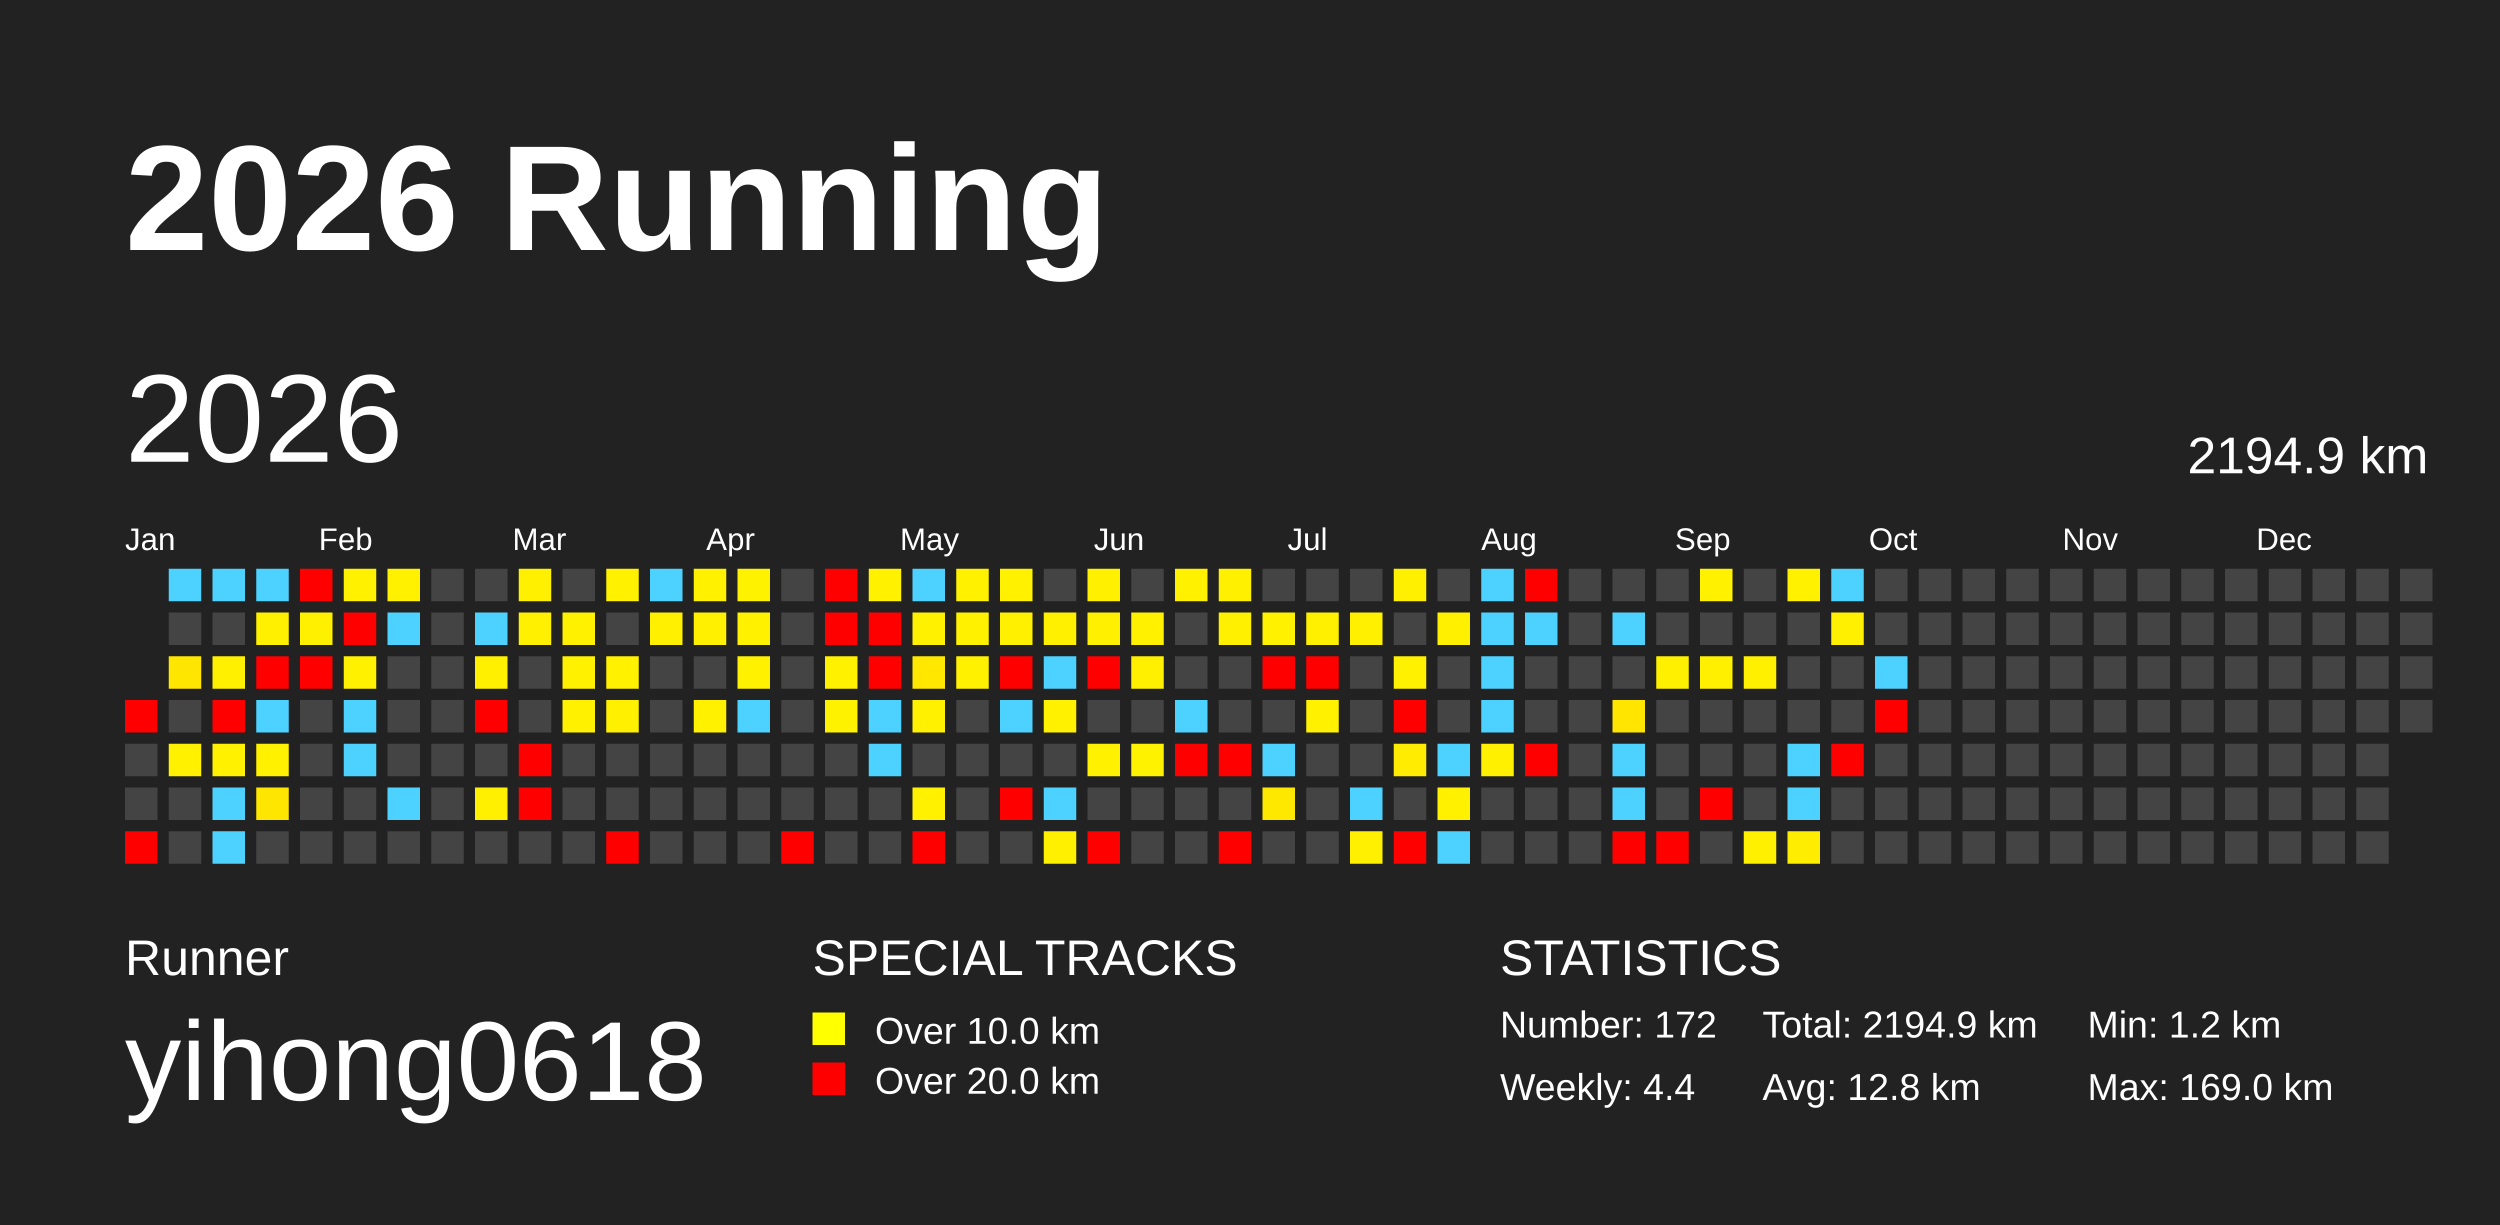
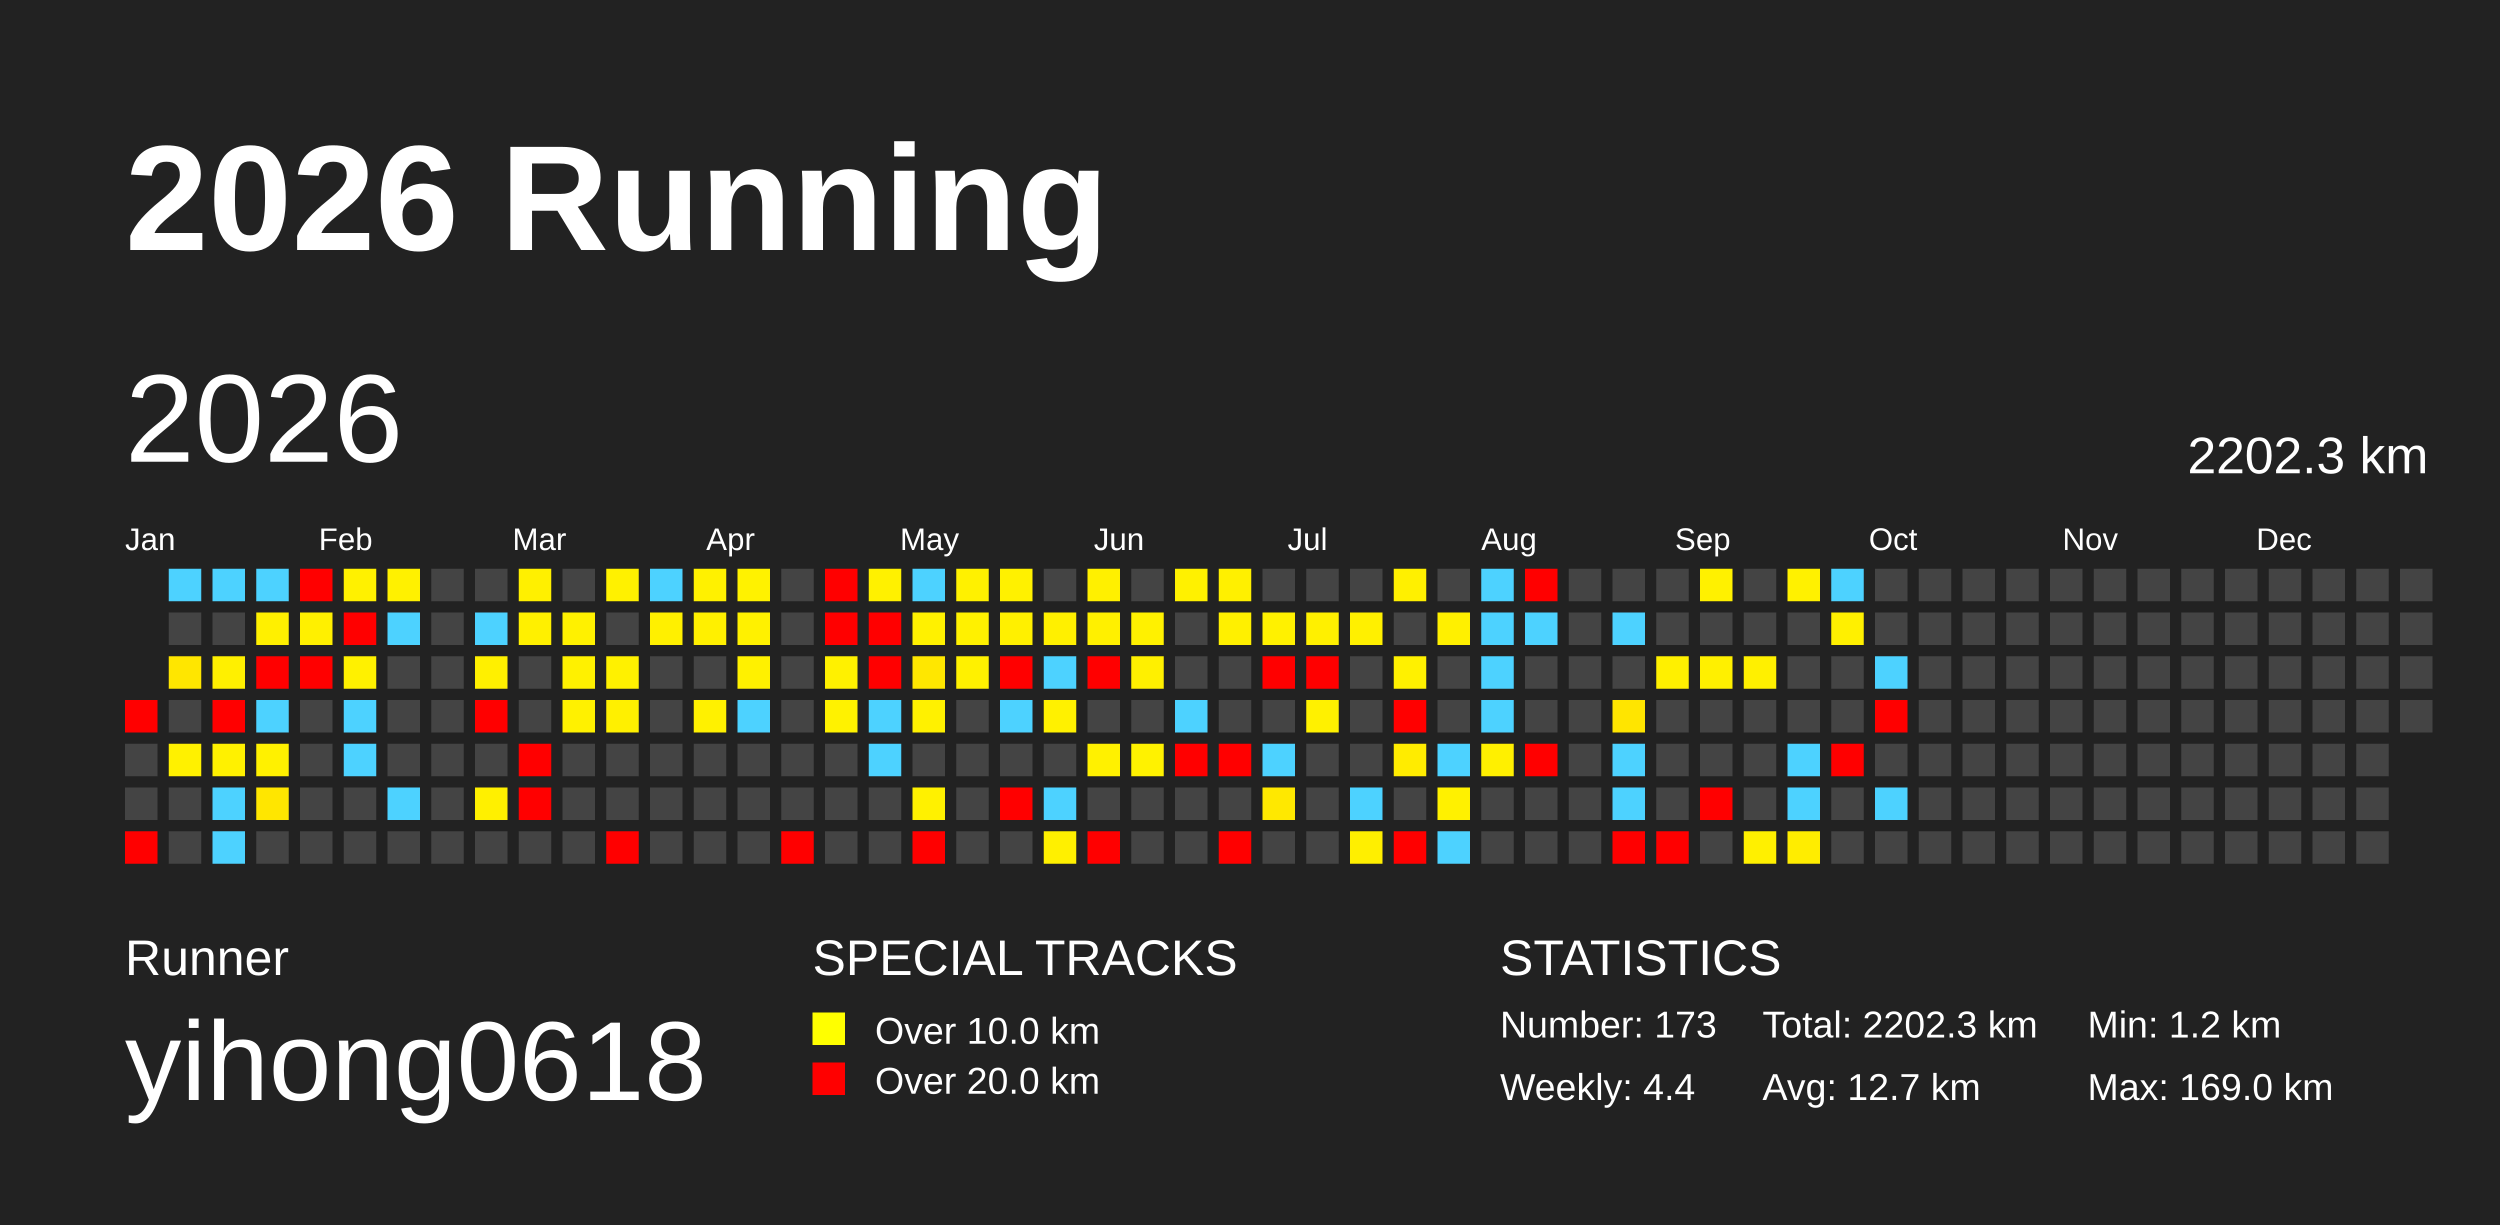
<svg xmlns="http://www.w3.org/2000/svg" baseProfile="full" height="98mm" version="1.1" viewBox="0,0,200,98" width="200mm">
  <defs />
  <rect fill="#222222" height="98" width="200" x="0" y="0" />
  <text fill="#FFFFFF" style="font-size:12px; font-family:Arial; font-weight:bold;" x="10" y="20">2026 Running</text>
  <text fill="#FFFFFF" style="font-size:4px; font-family:Arial" x="10" y="78">Runner</text>
  <text fill="#FFFFFF" style="font-size:9px; font-family:Arial" x="10" y="88">yihong0618</text>
  <text fill="#FFFFFF" style="font-size:4px; font-family:Arial" x="65" y="78">SPECIAL TRACKS</text>
  <rect fill="yellow" height="2.6" width="2.6" x="65" y="81" />
  <text fill="#FFFFFF" style="font-size:3px; font-family:Arial" x="70" y="83.5">Over 10.0 km</text>
  <rect fill="red" height="2.6" width="2.6" x="65" y="85" />
  <text fill="#FFFFFF" style="font-size:3px; font-family:Arial" x="70" y="87.5">Over 20.0 km</text>
  <text fill="#FFFFFF" style="font-size:4px; font-family:Arial" x="120" y="78">STATISTICS</text>
-   <text fill="#FFFFFF" style="font-size:3px; font-family:Arial" x="120" y="83">Number: 172</text>
+   <text fill="#FFFFFF" style="font-size:3px; font-family:Arial" x="120" y="83">Number: 173</text>
  <text fill="#FFFFFF" style="font-size:3px; font-family:Arial" x="120" y="88">Weekly: 4.4</text>
-   <text fill="#FFFFFF" style="font-size:3px; font-family:Arial" x="141" y="83">Total: 2194.9 km</text>
-   <text fill="#FFFFFF" style="font-size:3px; font-family:Arial" x="141" y="88">Avg: 12.8 km</text>
+   <text fill="#FFFFFF" style="font-size:3px; font-family:Arial" x="141" y="83">Total: 2202.3 km</text>
+   <text fill="#FFFFFF" style="font-size:3px; font-family:Arial" x="141" y="88">Avg: 12.7 km</text>
  <text fill="#FFFFFF" style="font-size:3px; font-family:Arial" x="167" y="83">Min: 1.2 km</text>
  <text fill="#FFFFFF" style="font-size:3px; font-family:Arial" x="167" y="88">Max: 169.0 km</text>
  <text dominant-baseline="hanging" fill="#FFFFFF" style="font-size:10.0px; font-family:Arial;" x="10" y="30">2026</text>
-   <text dominant-baseline="hanging" fill="#FFFFFF" style="font-size:4.125px; font-family:Arial;" x="175" y="35">2194.9 km</text>
+   <text dominant-baseline="hanging" fill="#FFFFFF" style="font-size:4.125px; font-family:Arial;" x="175" y="35">2202.3 km</text>
  <text fill="#FFFFFF" style="font-size:2.5px; font-family:Arial" x="10.0" y="44">Jan</text>
  <text fill="#FFFFFF" style="font-size:2.5px; font-family:Arial" x="25.5" y="44">Feb</text>
  <text fill="#FFFFFF" style="font-size:2.5px; font-family:Arial" x="41.0" y="44">Mar</text>
  <text fill="#FFFFFF" style="font-size:2.5px; font-family:Arial" x="56.5" y="44">Apr</text>
  <text fill="#FFFFFF" style="font-size:2.5px; font-family:Arial" x="72.0" y="44">May</text>
  <text fill="#FFFFFF" style="font-size:2.5px; font-family:Arial" x="87.5" y="44">Jun</text>
  <text fill="#FFFFFF" style="font-size:2.5px; font-family:Arial" x="103.0" y="44">Jul</text>
  <text fill="#FFFFFF" style="font-size:2.5px; font-family:Arial" x="118.5" y="44">Aug</text>
  <text fill="#FFFFFF" style="font-size:2.5px; font-family:Arial" x="134.0" y="44">Sep</text>
  <text fill="#FFFFFF" style="font-size:2.5px; font-family:Arial" x="149.5" y="44">Oct</text>
  <text fill="#FFFFFF" style="font-size:2.5px; font-family:Arial" x="165.0" y="44">Nov</text>
  <text fill="#FFFFFF" style="font-size:2.5px; font-family:Arial" x="180.5" y="44">Dec</text>
  <rect fill="red" height="2.6" width="2.6" x="10.0" y="56.0" />
  <rect fill="#444444" height="2.6" width="2.6" x="10.0" y="59.5" />
  <rect fill="#444444" height="2.6" width="2.6" x="10.0" y="63.0" />
  <rect fill="red" height="2.6" width="2.6" x="10.0" y="66.5" />
  <rect fill="#4dd2ff" height="2.6" width="2.6" x="13.5" y="45.5" />
  <rect fill="#444444" height="2.6" width="2.6" x="13.5" y="49.0" />
  <rect fill="#ffe600" height="2.6" width="2.6" x="13.5" y="52.5" />
  <rect fill="#444444" height="2.6" width="2.6" x="13.5" y="56.0" />
  <rect fill="#fff100" height="2.6" width="2.6" x="13.5" y="59.5" />
  <rect fill="#444444" height="2.6" width="2.6" x="13.5" y="63.0" />
  <rect fill="#444444" height="2.6" width="2.6" x="13.5" y="66.5" />
  <rect fill="#4dd2ff" height="2.6" width="2.6" x="17.0" y="45.5" />
  <rect fill="#444444" height="2.6" width="2.6" x="17.0" y="49.0" />
  <rect fill="#fff000" height="2.6" width="2.6" x="17.0" y="52.5" />
  <rect fill="red" height="2.6" width="2.6" x="17.0" y="56.0" />
  <rect fill="#fff100" height="2.6" width="2.6" x="17.0" y="59.5" />
  <rect fill="#4dd2ff" height="2.6" width="2.6" x="17.0" y="63.0" />
  <rect fill="#4dd2ff" height="2.6" width="2.6" x="17.0" y="66.5" />
  <rect fill="#4dd2ff" height="2.6" width="2.6" x="20.5" y="45.5" />
  <rect fill="#fff000" height="2.6" width="2.6" x="20.5" y="49.0" />
  <rect fill="red" height="2.6" width="2.6" x="20.5" y="52.5" />
  <rect fill="#4dd2ff" height="2.6" width="2.6" x="20.5" y="56.0" />
  <rect fill="#fff100" height="2.6" width="2.6" x="20.5" y="59.5" />
  <rect fill="#ffe600" height="2.6" width="2.6" x="20.5" y="63.0" />
  <rect fill="#444444" height="2.6" width="2.6" x="20.5" y="66.5" />
  <rect fill="red" height="2.6" width="2.6" x="24.0" y="45.5" />
  <rect fill="#fff000" height="2.6" width="2.6" x="24.0" y="49.0" />
  <rect fill="red" height="2.6" width="2.6" x="24.0" y="52.5" />
  <rect fill="#444444" height="2.6" width="2.6" x="24.0" y="56.0" />
  <rect fill="#444444" height="2.6" width="2.6" x="24.0" y="59.5" />
  <rect fill="#444444" height="2.6" width="2.6" x="24.0" y="63.0" />
  <rect fill="#444444" height="2.6" width="2.6" x="24.0" y="66.5" />
  <rect fill="#fff100" height="2.6" width="2.6" x="27.5" y="45.5" />
  <rect fill="red" height="2.6" width="2.6" x="27.5" y="49.0" />
  <rect fill="#fff100" height="2.6" width="2.6" x="27.5" y="52.5" />
  <rect fill="#4dd2ff" height="2.6" width="2.6" x="27.5" y="56.0" />
  <rect fill="#4dd2ff" height="2.6" width="2.6" x="27.5" y="59.5" />
  <rect fill="#444444" height="2.6" width="2.6" x="27.5" y="63.0" />
  <rect fill="#444444" height="2.6" width="2.6" x="27.5" y="66.5" />
  <rect fill="#fff100" height="2.6" width="2.6" x="31.0" y="45.5" />
  <rect fill="#4dd2ff" height="2.6" width="2.6" x="31.0" y="49.0" />
  <rect fill="#444444" height="2.6" width="2.6" x="31.0" y="52.5" />
  <rect fill="#444444" height="2.6" width="2.6" x="31.0" y="56.0" />
  <rect fill="#444444" height="2.6" width="2.6" x="31.0" y="59.5" />
  <rect fill="#4dd2ff" height="2.6" width="2.6" x="31.0" y="63.0" />
  <rect fill="#444444" height="2.6" width="2.6" x="31.0" y="66.5" />
  <rect fill="#444444" height="2.6" width="2.6" x="34.5" y="45.5" />
  <rect fill="#444444" height="2.6" width="2.6" x="34.5" y="49.0" />
  <rect fill="#444444" height="2.6" width="2.6" x="34.5" y="52.5" />
  <rect fill="#444444" height="2.6" width="2.6" x="34.5" y="56.0" />
  <rect fill="#444444" height="2.6" width="2.6" x="34.5" y="59.5" />
  <rect fill="#444444" height="2.6" width="2.6" x="34.5" y="63.0" />
  <rect fill="#444444" height="2.6" width="2.6" x="34.5" y="66.5" />
  <rect fill="#444444" height="2.6" width="2.6" x="38.0" y="45.5" />
  <rect fill="#4dd2ff" height="2.6" width="2.6" x="38.0" y="49.0" />
  <rect fill="#fff000" height="2.6" width="2.6" x="38.0" y="52.5" />
  <rect fill="red" height="2.6" width="2.6" x="38.0" y="56.0" />
  <rect fill="#444444" height="2.6" width="2.6" x="38.0" y="59.5" />
  <rect fill="#fff000" height="2.6" width="2.6" x="38.0" y="63.0" />
  <rect fill="#444444" height="2.6" width="2.6" x="38.0" y="66.5" />
  <rect fill="#fff000" height="2.6" width="2.6" x="41.5" y="45.5" />
  <rect fill="#fff000" height="2.6" width="2.6" x="41.5" y="49.0" />
  <rect fill="#444444" height="2.6" width="2.6" x="41.5" y="52.5" />
  <rect fill="#444444" height="2.6" width="2.6" x="41.5" y="56.0" />
  <rect fill="red" height="2.6" width="2.6" x="41.5" y="59.5" />
  <rect fill="red" height="2.6" width="2.6" x="41.5" y="63.0" />
  <rect fill="#444444" height="2.6" width="2.6" x="41.5" y="66.5" />
  <rect fill="#444444" height="2.6" width="2.6" x="45.0" y="45.5" />
  <rect fill="#fff100" height="2.6" width="2.6" x="45.0" y="49.0" />
  <rect fill="#fff100" height="2.6" width="2.6" x="45.0" y="52.5" />
  <rect fill="#fff100" height="2.6" width="2.6" x="45.0" y="56.0" />
  <rect fill="#444444" height="2.6" width="2.6" x="45.0" y="59.5" />
  <rect fill="#444444" height="2.6" width="2.6" x="45.0" y="63.0" />
  <rect fill="#444444" height="2.6" width="2.6" x="45.0" y="66.5" />
  <rect fill="#fff100" height="2.6" width="2.6" x="48.5" y="45.5" />
  <rect fill="#444444" height="2.6" width="2.6" x="48.5" y="49.0" />
  <rect fill="#fff100" height="2.6" width="2.6" x="48.5" y="52.5" />
  <rect fill="#fff000" height="2.6" width="2.6" x="48.5" y="56.0" />
  <rect fill="#444444" height="2.6" width="2.6" x="48.5" y="59.5" />
  <rect fill="#444444" height="2.6" width="2.6" x="48.5" y="63.0" />
  <rect fill="red" height="2.6" width="2.6" x="48.5" y="66.5" />
  <rect fill="#4dd2ff" height="2.6" width="2.6" x="52.0" y="45.5" />
  <rect fill="#fff000" height="2.6" width="2.6" x="52.0" y="49.0" />
  <rect fill="#444444" height="2.6" width="2.6" x="52.0" y="52.5" />
  <rect fill="#444444" height="2.6" width="2.6" x="52.0" y="56.0" />
  <rect fill="#444444" height="2.6" width="2.6" x="52.0" y="59.5" />
  <rect fill="#444444" height="2.6" width="2.6" x="52.0" y="63.0" />
  <rect fill="#444444" height="2.6" width="2.6" x="52.0" y="66.5" />
  <rect fill="#fff100" height="2.6" width="2.6" x="55.5" y="45.5" />
  <rect fill="#fff000" height="2.6" width="2.6" x="55.5" y="49.0" />
  <rect fill="#444444" height="2.6" width="2.6" x="55.5" y="52.5" />
  <rect fill="#fff100" height="2.6" width="2.6" x="55.5" y="56.0" />
  <rect fill="#444444" height="2.6" width="2.6" x="55.5" y="59.5" />
  <rect fill="#444444" height="2.6" width="2.6" x="55.5" y="63.0" />
  <rect fill="#444444" height="2.6" width="2.6" x="55.5" y="66.5" />
  <rect fill="#fff200" height="2.6" width="2.6" x="59.0" y="45.5" />
  <rect fill="#fff100" height="2.6" width="2.6" x="59.0" y="49.0" />
  <rect fill="#fff100" height="2.6" width="2.6" x="59.0" y="52.5" />
  <rect fill="#4dd2ff" height="2.6" width="2.6" x="59.0" y="56.0" />
  <rect fill="#444444" height="2.6" width="2.6" x="59.0" y="59.5" />
  <rect fill="#444444" height="2.6" width="2.6" x="59.0" y="63.0" />
  <rect fill="#444444" height="2.6" width="2.6" x="59.0" y="66.5" />
  <rect fill="#444444" height="2.6" width="2.6" x="62.5" y="45.5" />
  <rect fill="#444444" height="2.6" width="2.6" x="62.5" y="49.0" />
  <rect fill="#444444" height="2.6" width="2.6" x="62.5" y="52.5" />
  <rect fill="#444444" height="2.6" width="2.6" x="62.5" y="56.0" />
  <rect fill="#444444" height="2.6" width="2.6" x="62.5" y="59.5" />
  <rect fill="#444444" height="2.6" width="2.6" x="62.5" y="63.0" />
  <rect fill="red" height="2.6" width="2.6" x="62.5" y="66.5" />
  <rect fill="red" height="2.6" width="2.6" x="66.0" y="45.5" />
  <rect fill="red" height="2.6" width="2.6" x="66.0" y="49.0" />
  <rect fill="#fff100" height="2.6" width="2.6" x="66.0" y="52.5" />
  <rect fill="#fff200" height="2.6" width="2.6" x="66.0" y="56.0" />
  <rect fill="#444444" height="2.6" width="2.6" x="66.0" y="59.5" />
  <rect fill="#444444" height="2.6" width="2.6" x="66.0" y="63.0" />
  <rect fill="#444444" height="2.6" width="2.6" x="66.0" y="66.5" />
  <rect fill="#fff100" height="2.6" width="2.6" x="69.5" y="45.5" />
  <rect fill="red" height="2.6" width="2.6" x="69.5" y="49.0" />
  <rect fill="red" height="2.6" width="2.6" x="69.5" y="52.5" />
  <rect fill="#4dd2ff" height="2.6" width="2.6" x="69.5" y="56.0" />
  <rect fill="#4dd2ff" height="2.6" width="2.6" x="69.5" y="59.5" />
  <rect fill="#444444" height="2.6" width="2.6" x="69.5" y="63.0" />
  <rect fill="#444444" height="2.6" width="2.6" x="69.5" y="66.5" />
  <rect fill="#4dd2ff" height="2.6" width="2.6" x="73.0" y="45.5" />
  <rect fill="#fff100" height="2.6" width="2.6" x="73.0" y="49.0" />
  <rect fill="#ffe700" height="2.6" width="2.6" x="73.0" y="52.5" />
  <rect fill="#fff100" height="2.6" width="2.6" x="73.0" y="56.0" />
  <rect fill="#444444" height="2.6" width="2.6" x="73.0" y="59.5" />
  <rect fill="#fff100" height="2.6" width="2.6" x="73.0" y="63.0" />
  <rect fill="red" height="2.6" width="2.6" x="73.0" y="66.5" />
  <rect fill="#fff100" height="2.6" width="2.6" x="76.5" y="45.5" />
  <rect fill="#fff100" height="2.6" width="2.6" x="76.5" y="49.0" />
  <rect fill="#fff100" height="2.6" width="2.6" x="76.5" y="52.5" />
  <rect fill="#444444" height="2.6" width="2.6" x="76.5" y="56.0" />
  <rect fill="#444444" height="2.6" width="2.6" x="76.5" y="59.5" />
  <rect fill="#444444" height="2.6" width="2.6" x="76.5" y="63.0" />
  <rect fill="#444444" height="2.6" width="2.6" x="76.5" y="66.5" />
  <rect fill="#fff100" height="2.6" width="2.6" x="80.0" y="45.5" />
  <rect fill="#fff000" height="2.6" width="2.6" x="80.0" y="49.0" />
  <rect fill="red" height="2.6" width="2.6" x="80.0" y="52.5" />
  <rect fill="#4dd2ff" height="2.6" width="2.6" x="80.0" y="56.0" />
  <rect fill="#444444" height="2.6" width="2.6" x="80.0" y="59.5" />
  <rect fill="red" height="2.6" width="2.6" x="80.0" y="63.0" />
  <rect fill="#444444" height="2.6" width="2.6" x="80.0" y="66.5" />
  <rect fill="#444444" height="2.6" width="2.6" x="83.5" y="45.5" />
  <rect fill="#fff000" height="2.6" width="2.6" x="83.5" y="49.0" />
  <rect fill="#4dd2ff" height="2.6" width="2.6" x="83.5" y="52.5" />
  <rect fill="#fff100" height="2.6" width="2.6" x="83.5" y="56.0" />
  <rect fill="#444444" height="2.6" width="2.6" x="83.5" y="59.5" />
  <rect fill="#4dd2ff" height="2.6" width="2.6" x="83.5" y="63.0" />
  <rect fill="#fff000" height="2.6" width="2.6" x="83.5" y="66.5" />
  <rect fill="#fff000" height="2.6" width="2.6" x="87.0" y="45.5" />
  <rect fill="#fff000" height="2.6" width="2.6" x="87.0" y="49.0" />
  <rect fill="red" height="2.6" width="2.6" x="87.0" y="52.5" />
  <rect fill="#444444" height="2.6" width="2.6" x="87.0" y="56.0" />
  <rect fill="#fff100" height="2.6" width="2.6" x="87.0" y="59.5" />
  <rect fill="#444444" height="2.6" width="2.6" x="87.0" y="63.0" />
  <rect fill="red" height="2.6" width="2.6" x="87.0" y="66.5" />
  <rect fill="#444444" height="2.6" width="2.6" x="90.5" y="45.5" />
  <rect fill="#fff100" height="2.6" width="2.6" x="90.5" y="49.0" />
  <rect fill="#fff000" height="2.6" width="2.6" x="90.5" y="52.5" />
  <rect fill="#444444" height="2.6" width="2.6" x="90.5" y="56.0" />
  <rect fill="#fff200" height="2.6" width="2.6" x="90.5" y="59.5" />
  <rect fill="#444444" height="2.6" width="2.6" x="90.5" y="63.0" />
  <rect fill="#444444" height="2.6" width="2.6" x="90.5" y="66.5" />
  <rect fill="#fff100" height="2.6" width="2.6" x="94.0" y="45.5" />
  <rect fill="#444444" height="2.6" width="2.6" x="94.0" y="49.0" />
  <rect fill="#444444" height="2.6" width="2.6" x="94.0" y="52.5" />
  <rect fill="#4dd2ff" height="2.6" width="2.6" x="94.0" y="56.0" />
  <rect fill="red" height="2.6" width="2.6" x="94.0" y="59.5" />
  <rect fill="#444444" height="2.6" width="2.6" x="94.0" y="63.0" />
  <rect fill="#444444" height="2.6" width="2.6" x="94.0" y="66.5" />
  <rect fill="#fff000" height="2.6" width="2.6" x="97.5" y="45.5" />
  <rect fill="#fff000" height="2.6" width="2.6" x="97.5" y="49.0" />
  <rect fill="#444444" height="2.6" width="2.6" x="97.5" y="52.5" />
  <rect fill="#444444" height="2.6" width="2.6" x="97.5" y="56.0" />
  <rect fill="red" height="2.6" width="2.6" x="97.5" y="59.5" />
  <rect fill="#444444" height="2.6" width="2.6" x="97.5" y="63.0" />
  <rect fill="red" height="2.6" width="2.6" x="97.5" y="66.5" />
  <rect fill="#444444" height="2.6" width="2.6" x="101.0" y="45.5" />
  <rect fill="#fff100" height="2.6" width="2.6" x="101.0" y="49.0" />
  <rect fill="red" height="2.6" width="2.6" x="101.0" y="52.5" />
  <rect fill="#444444" height="2.6" width="2.6" x="101.0" y="56.0" />
  <rect fill="#4dd2ff" height="2.6" width="2.6" x="101.0" y="59.5" />
  <rect fill="#ffe800" height="2.6" width="2.6" x="101.0" y="63.0" />
  <rect fill="#444444" height="2.6" width="2.6" x="101.0" y="66.5" />
  <rect fill="#444444" height="2.6" width="2.6" x="104.5" y="45.5" />
  <rect fill="#fff000" height="2.6" width="2.6" x="104.5" y="49.0" />
  <rect fill="red" height="2.6" width="2.6" x="104.5" y="52.5" />
  <rect fill="#fff100" height="2.6" width="2.6" x="104.5" y="56.0" />
  <rect fill="#444444" height="2.6" width="2.6" x="104.5" y="59.5" />
  <rect fill="#444444" height="2.6" width="2.6" x="104.5" y="63.0" />
  <rect fill="#444444" height="2.6" width="2.6" x="104.5" y="66.5" />
  <rect fill="#444444" height="2.6" width="2.6" x="108.0" y="45.5" />
  <rect fill="#fff000" height="2.6" width="2.6" x="108.0" y="49.0" />
  <rect fill="#444444" height="2.6" width="2.6" x="108.0" y="52.5" />
  <rect fill="#444444" height="2.6" width="2.6" x="108.0" y="56.0" />
  <rect fill="#444444" height="2.6" width="2.6" x="108.0" y="59.5" />
  <rect fill="#4dd2ff" height="2.6" width="2.6" x="108.0" y="63.0" />
  <rect fill="#ffef00" height="2.6" width="2.6" x="108.0" y="66.5" />
  <rect fill="#fff000" height="2.6" width="2.6" x="111.5" y="45.5" />
  <rect fill="#444444" height="2.6" width="2.6" x="111.5" y="49.0" />
  <rect fill="#fff100" height="2.6" width="2.6" x="111.5" y="52.5" />
  <rect fill="red" height="2.6" width="2.6" x="111.5" y="56.0" />
  <rect fill="#ffec00" height="2.6" width="2.6" x="111.5" y="59.5" />
  <rect fill="#444444" height="2.6" width="2.6" x="111.5" y="63.0" />
  <rect fill="red" height="2.6" width="2.6" x="111.5" y="66.5" />
  <rect fill="#444444" height="2.6" width="2.6" x="115.0" y="45.5" />
  <rect fill="#fff000" height="2.6" width="2.6" x="115.0" y="49.0" />
  <rect fill="#444444" height="2.6" width="2.6" x="115.0" y="52.5" />
  <rect fill="#444444" height="2.6" width="2.6" x="115.0" y="56.0" />
  <rect fill="#4dd2ff" height="2.6" width="2.6" x="115.0" y="59.5" />
  <rect fill="#fff100" height="2.6" width="2.6" x="115.0" y="63.0" />
  <rect fill="#4dd2ff" height="2.6" width="2.6" x="115.0" y="66.5" />
  <rect fill="#4dd2ff" height="2.6" width="2.6" x="118.5" y="45.5" />
  <rect fill="#4dd2ff" height="2.6" width="2.6" x="118.5" y="49.0" />
  <rect fill="#4dd2ff" height="2.6" width="2.6" x="118.5" y="52.5" />
  <rect fill="#4dd2ff" height="2.6" width="2.6" x="118.5" y="56.0" />
  <rect fill="#fff000" height="2.6" width="2.6" x="118.5" y="59.5" />
  <rect fill="#444444" height="2.6" width="2.6" x="118.5" y="63.0" />
  <rect fill="#444444" height="2.6" width="2.6" x="118.5" y="66.5" />
  <rect fill="red" height="2.6" width="2.6" x="122.0" y="45.5" />
  <rect fill="#4dd2ff" height="2.6" width="2.6" x="122.0" y="49.0" />
  <rect fill="#444444" height="2.6" width="2.6" x="122.0" y="52.5" />
  <rect fill="#444444" height="2.6" width="2.6" x="122.0" y="56.0" />
  <rect fill="red" height="2.6" width="2.6" x="122.0" y="59.5" />
  <rect fill="#444444" height="2.6" width="2.6" x="122.0" y="63.0" />
  <rect fill="#444444" height="2.6" width="2.6" x="122.0" y="66.5" />
  <rect fill="#444444" height="2.6" width="2.6" x="125.5" y="45.5" />
  <rect fill="#444444" height="2.6" width="2.6" x="125.5" y="49.0" />
  <rect fill="#444444" height="2.6" width="2.6" x="125.5" y="52.5" />
  <rect fill="#444444" height="2.6" width="2.6" x="125.5" y="56.0" />
  <rect fill="#444444" height="2.6" width="2.6" x="125.5" y="59.5" />
  <rect fill="#444444" height="2.6" width="2.6" x="125.5" y="63.0" />
  <rect fill="#444444" height="2.6" width="2.6" x="125.5" y="66.5" />
  <rect fill="#444444" height="2.6" width="2.6" x="129.0" y="45.5" />
  <rect fill="#4dd2ff" height="2.6" width="2.6" x="129.0" y="49.0" />
  <rect fill="#444444" height="2.6" width="2.6" x="129.0" y="52.5" />
  <rect fill="#ffe500" height="2.6" width="2.6" x="129.0" y="56.0" />
  <rect fill="#4dd2ff" height="2.6" width="2.6" x="129.0" y="59.5" />
  <rect fill="#4dd2ff" height="2.6" width="2.6" x="129.0" y="63.0" />
  <rect fill="red" height="2.6" width="2.6" x="129.0" y="66.5" />
  <rect fill="#444444" height="2.6" width="2.6" x="132.5" y="45.5" />
  <rect fill="#444444" height="2.6" width="2.6" x="132.5" y="49.0" />
  <rect fill="#fff000" height="2.6" width="2.6" x="132.5" y="52.5" />
  <rect fill="#444444" height="2.6" width="2.6" x="132.5" y="56.0" />
  <rect fill="#444444" height="2.6" width="2.6" x="132.5" y="59.5" />
  <rect fill="#444444" height="2.6" width="2.6" x="132.5" y="63.0" />
  <rect fill="red" height="2.6" width="2.6" x="132.5" y="66.5" />
  <rect fill="#fff100" height="2.6" width="2.6" x="136.0" y="45.5" />
  <rect fill="#444444" height="2.6" width="2.6" x="136.0" y="49.0" />
  <rect fill="#fff000" height="2.6" width="2.6" x="136.0" y="52.5" />
  <rect fill="#444444" height="2.6" width="2.6" x="136.0" y="56.0" />
  <rect fill="#444444" height="2.6" width="2.6" x="136.0" y="59.5" />
  <rect fill="red" height="2.6" width="2.6" x="136.0" y="63.0" />
  <rect fill="#444444" height="2.6" width="2.6" x="136.0" y="66.5" />
  <rect fill="#444444" height="2.6" width="2.6" x="139.5" y="45.5" />
  <rect fill="#444444" height="2.6" width="2.6" x="139.5" y="49.0" />
  <rect fill="#fff000" height="2.6" width="2.6" x="139.5" y="52.5" />
  <rect fill="#444444" height="2.6" width="2.6" x="139.5" y="56.0" />
  <rect fill="#444444" height="2.6" width="2.6" x="139.5" y="59.5" />
  <rect fill="#444444" height="2.6" width="2.6" x="139.5" y="63.0" />
  <rect fill="#fff000" height="2.6" width="2.6" x="139.5" y="66.5" />
  <rect fill="#fff100" height="2.6" width="2.6" x="143.0" y="45.5" />
  <rect fill="#444444" height="2.6" width="2.6" x="143.0" y="49.0" />
  <rect fill="#444444" height="2.6" width="2.6" x="143.0" y="52.5" />
  <rect fill="#444444" height="2.6" width="2.6" x="143.0" y="56.0" />
  <rect fill="#4dd2ff" height="2.6" width="2.6" x="143.0" y="59.5" />
  <rect fill="#4dd2ff" height="2.6" width="2.6" x="143.0" y="63.0" />
  <rect fill="#ffed00" height="2.6" width="2.6" x="143.0" y="66.5" />
  <rect fill="#4dd2ff" height="2.6" width="2.6" x="146.5" y="45.5" />
  <rect fill="#fff000" height="2.6" width="2.6" x="146.5" y="49.0" />
  <rect fill="#444444" height="2.6" width="2.6" x="146.5" y="52.5" />
  <rect fill="#444444" height="2.6" width="2.6" x="146.5" y="56.0" />
  <rect fill="red" height="2.6" width="2.6" x="146.5" y="59.5" />
  <rect fill="#444444" height="2.6" width="2.6" x="146.5" y="63.0" />
  <rect fill="#444444" height="2.6" width="2.6" x="146.5" y="66.5" />
  <rect fill="#444444" height="2.6" width="2.6" x="150.0" y="45.5" />
  <rect fill="#444444" height="2.6" width="2.6" x="150.0" y="49.0" />
  <rect fill="#4dd2ff" height="2.6" width="2.6" x="150.0" y="52.5" />
  <rect fill="red" height="2.6" width="2.6" x="150.0" y="56.0" />
  <rect fill="#444444" height="2.6" width="2.6" x="150.0" y="59.5" />
-   <rect fill="#444444" height="2.6" width="2.6" x="150.0" y="63.0" />
+   <rect fill="#4dd2ff" height="2.6" width="2.6" x="150.0" y="63.0" />
  <rect fill="#444444" height="2.6" width="2.6" x="150.0" y="66.5" />
  <rect fill="#444444" height="2.6" width="2.6" x="153.5" y="45.5" />
  <rect fill="#444444" height="2.6" width="2.6" x="153.5" y="49.0" />
  <rect fill="#444444" height="2.6" width="2.6" x="153.5" y="52.5" />
  <rect fill="#444444" height="2.6" width="2.6" x="153.5" y="56.0" />
  <rect fill="#444444" height="2.6" width="2.6" x="153.5" y="59.5" />
  <rect fill="#444444" height="2.6" width="2.6" x="153.5" y="63.0" />
  <rect fill="#444444" height="2.6" width="2.6" x="153.5" y="66.5" />
  <rect fill="#444444" height="2.6" width="2.6" x="157.0" y="45.5" />
  <rect fill="#444444" height="2.6" width="2.6" x="157.0" y="49.0" />
  <rect fill="#444444" height="2.6" width="2.6" x="157.0" y="52.5" />
  <rect fill="#444444" height="2.6" width="2.6" x="157.0" y="56.0" />
  <rect fill="#444444" height="2.6" width="2.6" x="157.0" y="59.5" />
  <rect fill="#444444" height="2.6" width="2.6" x="157.0" y="63.0" />
  <rect fill="#444444" height="2.6" width="2.6" x="157.0" y="66.5" />
  <rect fill="#444444" height="2.6" width="2.6" x="160.5" y="45.5" />
  <rect fill="#444444" height="2.6" width="2.6" x="160.5" y="49.0" />
  <rect fill="#444444" height="2.6" width="2.6" x="160.5" y="52.5" />
  <rect fill="#444444" height="2.6" width="2.6" x="160.5" y="56.0" />
  <rect fill="#444444" height="2.6" width="2.6" x="160.5" y="59.5" />
  <rect fill="#444444" height="2.6" width="2.6" x="160.5" y="63.0" />
  <rect fill="#444444" height="2.6" width="2.6" x="160.5" y="66.5" />
  <rect fill="#444444" height="2.6" width="2.6" x="164.0" y="45.5" />
  <rect fill="#444444" height="2.6" width="2.6" x="164.0" y="49.0" />
  <rect fill="#444444" height="2.6" width="2.6" x="164.0" y="52.5" />
  <rect fill="#444444" height="2.6" width="2.6" x="164.0" y="56.0" />
  <rect fill="#444444" height="2.6" width="2.6" x="164.0" y="59.5" />
  <rect fill="#444444" height="2.6" width="2.6" x="164.0" y="63.0" />
  <rect fill="#444444" height="2.6" width="2.6" x="164.0" y="66.5" />
  <rect fill="#444444" height="2.6" width="2.6" x="167.5" y="45.5" />
  <rect fill="#444444" height="2.6" width="2.6" x="167.5" y="49.0" />
  <rect fill="#444444" height="2.6" width="2.6" x="167.5" y="52.5" />
  <rect fill="#444444" height="2.6" width="2.6" x="167.5" y="56.0" />
  <rect fill="#444444" height="2.6" width="2.6" x="167.5" y="59.5" />
  <rect fill="#444444" height="2.6" width="2.6" x="167.5" y="63.0" />
  <rect fill="#444444" height="2.6" width="2.6" x="167.5" y="66.5" />
  <rect fill="#444444" height="2.6" width="2.6" x="171.0" y="45.5" />
  <rect fill="#444444" height="2.6" width="2.6" x="171.0" y="49.0" />
  <rect fill="#444444" height="2.6" width="2.6" x="171.0" y="52.5" />
  <rect fill="#444444" height="2.6" width="2.6" x="171.0" y="56.0" />
  <rect fill="#444444" height="2.6" width="2.6" x="171.0" y="59.5" />
  <rect fill="#444444" height="2.6" width="2.6" x="171.0" y="63.0" />
  <rect fill="#444444" height="2.6" width="2.6" x="171.0" y="66.5" />
  <rect fill="#444444" height="2.6" width="2.6" x="174.5" y="45.5" />
  <rect fill="#444444" height="2.6" width="2.6" x="174.5" y="49.0" />
  <rect fill="#444444" height="2.6" width="2.6" x="174.5" y="52.5" />
  <rect fill="#444444" height="2.6" width="2.6" x="174.5" y="56.0" />
  <rect fill="#444444" height="2.6" width="2.6" x="174.5" y="59.5" />
  <rect fill="#444444" height="2.6" width="2.6" x="174.5" y="63.0" />
  <rect fill="#444444" height="2.6" width="2.6" x="174.5" y="66.5" />
  <rect fill="#444444" height="2.6" width="2.6" x="178.0" y="45.5" />
  <rect fill="#444444" height="2.6" width="2.6" x="178.0" y="49.0" />
  <rect fill="#444444" height="2.6" width="2.6" x="178.0" y="52.5" />
  <rect fill="#444444" height="2.6" width="2.6" x="178.0" y="56.0" />
  <rect fill="#444444" height="2.6" width="2.6" x="178.0" y="59.5" />
  <rect fill="#444444" height="2.6" width="2.6" x="178.0" y="63.0" />
  <rect fill="#444444" height="2.6" width="2.6" x="178.0" y="66.5" />
  <rect fill="#444444" height="2.6" width="2.6" x="181.5" y="45.5" />
  <rect fill="#444444" height="2.6" width="2.6" x="181.5" y="49.0" />
  <rect fill="#444444" height="2.6" width="2.6" x="181.5" y="52.5" />
  <rect fill="#444444" height="2.6" width="2.6" x="181.5" y="56.0" />
  <rect fill="#444444" height="2.6" width="2.6" x="181.5" y="59.5" />
  <rect fill="#444444" height="2.6" width="2.6" x="181.5" y="63.0" />
  <rect fill="#444444" height="2.6" width="2.6" x="181.5" y="66.5" />
  <rect fill="#444444" height="2.6" width="2.6" x="185.0" y="45.5" />
  <rect fill="#444444" height="2.6" width="2.6" x="185.0" y="49.0" />
  <rect fill="#444444" height="2.6" width="2.6" x="185.0" y="52.5" />
  <rect fill="#444444" height="2.6" width="2.6" x="185.0" y="56.0" />
  <rect fill="#444444" height="2.6" width="2.6" x="185.0" y="59.5" />
  <rect fill="#444444" height="2.6" width="2.6" x="185.0" y="63.0" />
  <rect fill="#444444" height="2.6" width="2.6" x="185.0" y="66.5" />
  <rect fill="#444444" height="2.6" width="2.6" x="188.5" y="45.5" />
  <rect fill="#444444" height="2.6" width="2.6" x="188.5" y="49.0" />
  <rect fill="#444444" height="2.6" width="2.6" x="188.5" y="52.5" />
  <rect fill="#444444" height="2.6" width="2.6" x="188.5" y="56.0" />
  <rect fill="#444444" height="2.6" width="2.6" x="188.5" y="59.5" />
  <rect fill="#444444" height="2.6" width="2.6" x="188.5" y="63.0" />
  <rect fill="#444444" height="2.6" width="2.6" x="188.5" y="66.5" />
  <rect fill="#444444" height="2.6" width="2.6" x="192.0" y="45.5" />
  <rect fill="#444444" height="2.6" width="2.6" x="192.0" y="49.0" />
  <rect fill="#444444" height="2.6" width="2.6" x="192.0" y="52.5" />
  <rect fill="#444444" height="2.6" width="2.6" x="192.0" y="56.0" />
</svg>
